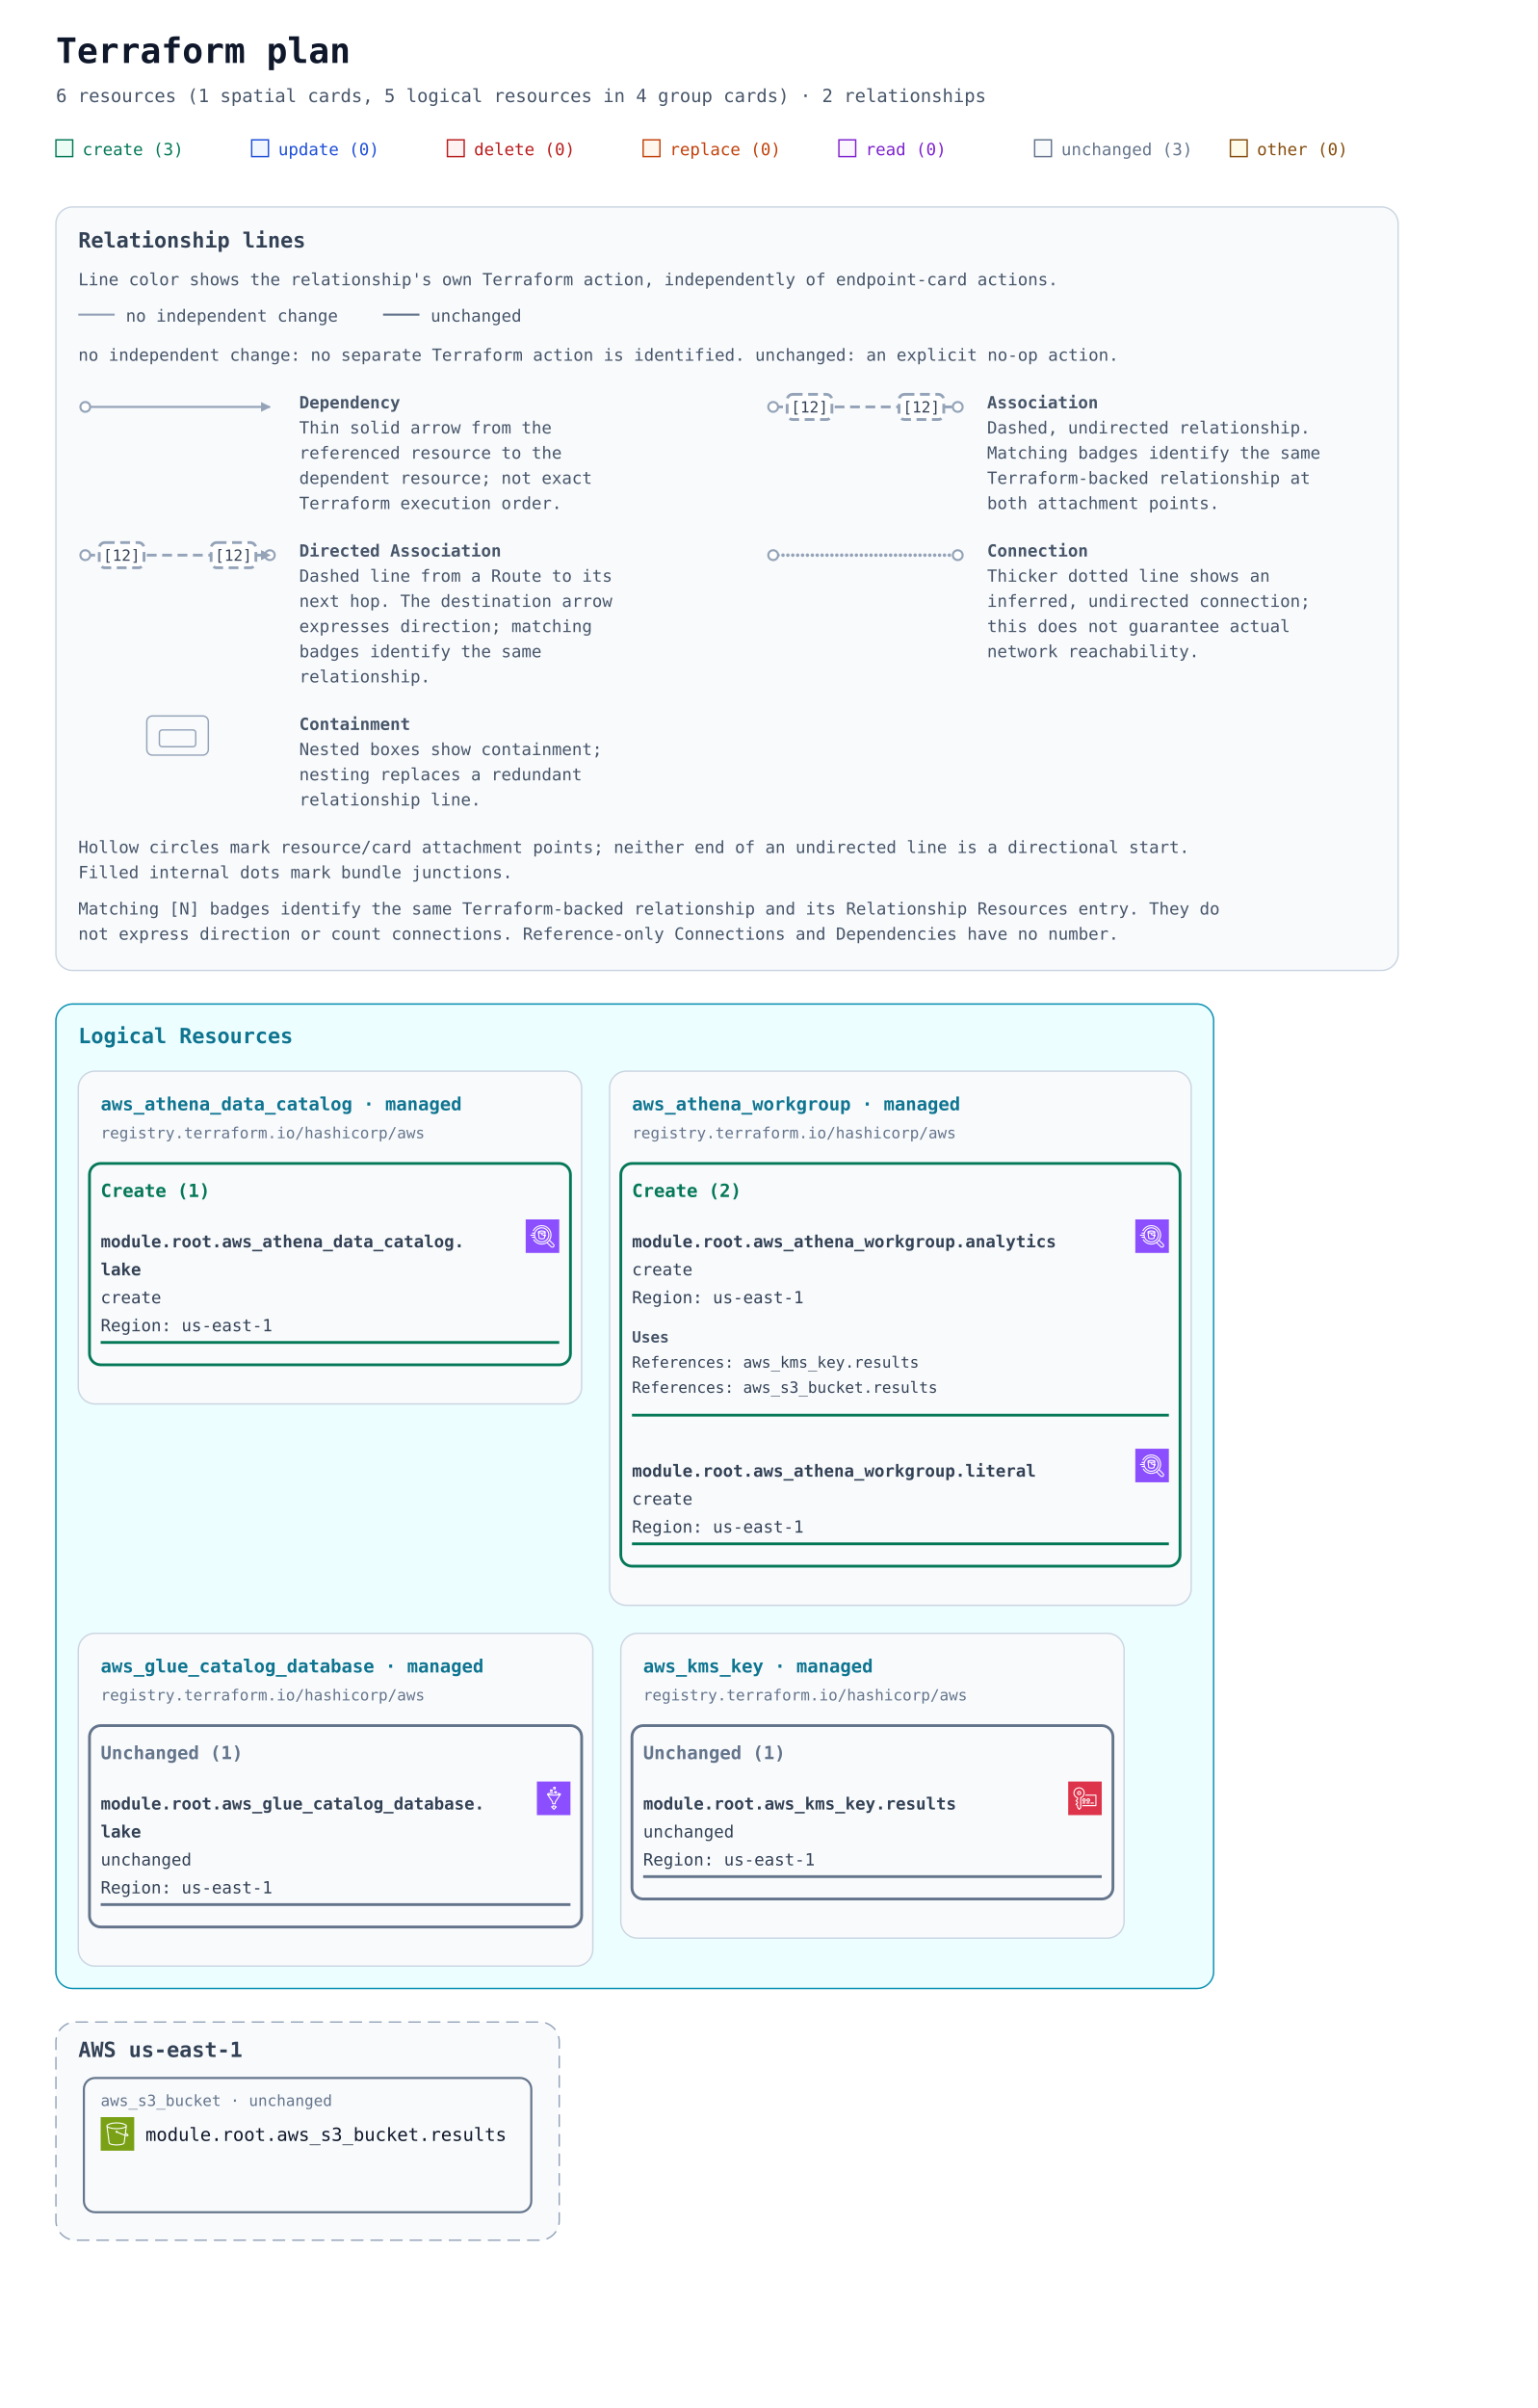
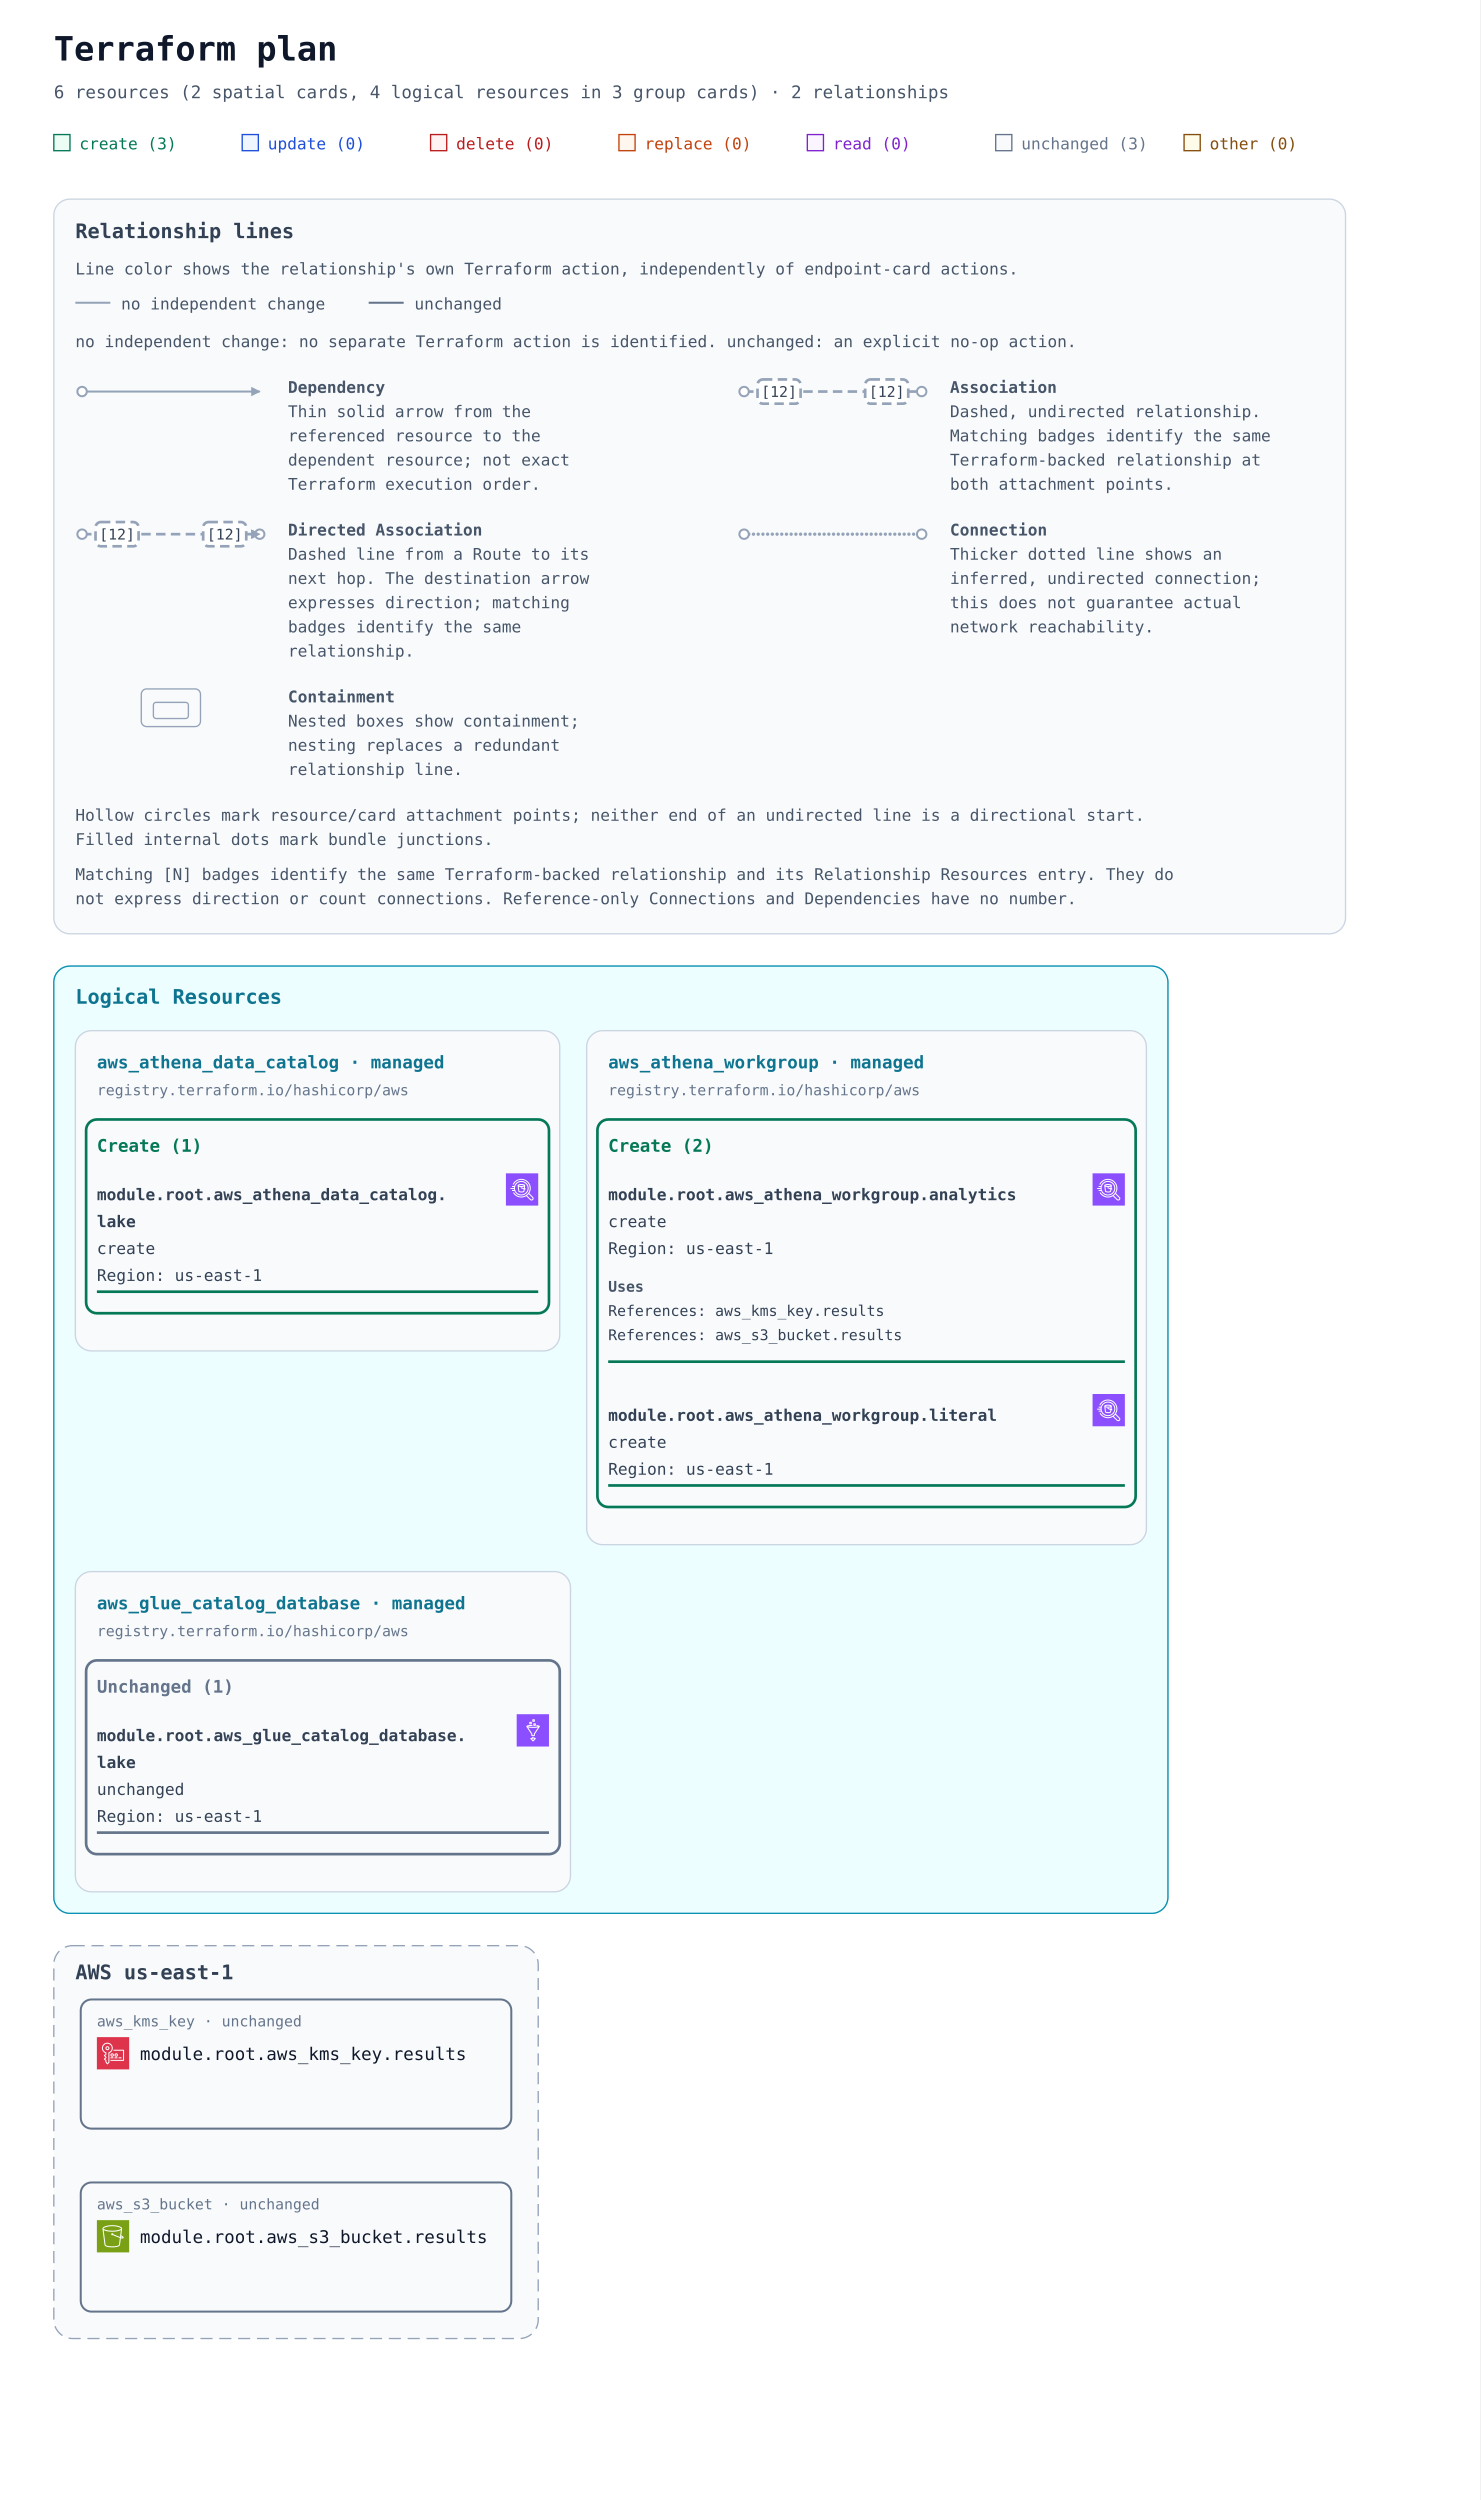
- <svg xmlns="http://www.w3.org/2000/svg" width="1100" height="1722" viewBox="0 0 1100 1722" role="img" aria-labelledby="title description">
+ <svg xmlns="http://www.w3.org/2000/svg" width="1100" height="1858" viewBox="0 0 1100 1858" role="img" aria-labelledby="title description">
  <defs>
    <marker id="arrow" viewBox="0 0 10 10" refX="9" refY="5" markerWidth="7" markerHeight="7" markerUnits="userSpaceOnUse" orient="auto-start-reverse">
      <path d="M 0 0 L 10 5 L 0 10 z" fill="#94a3b8" />
    </marker>
    <symbol id="planorama-icon-aws-athena" viewBox="0 0 64 64">
      <g>
        <g id="planorama-icon-aws-athena-local-49636f6e2d4172636869746563747572652f34382f417263685f416d617a6f6e2d417468656e615f3438" stroke="none" stroke-width="1" fill="none" fill-rule="evenodd">
          <g id="planorama-icon-aws-athena-local-49636f6e2d4172636869746563747572652d42472f34382f416e616c7974696373" fill="#8C4FFF">
            <rect id="planorama-icon-aws-athena-local-52656374616e676c65" x="0" y="0" width="64" height="64" />
          </g>
          <path d="M30.692,23.156 C33.655,23.156 35.534,23.746 36.114,24.152 C35.534,24.557 33.655,25.147 30.692,25.147 C27.729,25.147 25.85,24.557 25.27,24.152 C25.85,23.746 27.729,23.156 30.692,23.156 L30.692,23.156 Z M29.962,28.667 C29.962,28.321 30.248,28.04 30.597,28.04 C30.7,28.04 30.793,28.07 30.879,28.112 L30.317,29.222 C30.11,29.118 29.962,28.911 29.962,28.667 L29.962,28.667 Z M34.769,35.224 C34.405,35.496 33.236,36.098 31.196,36.098 C28.739,36.098 27.087,35.618 26.628,35.32 L25.451,26.417 C26.925,26.926 28.885,27.138 30.692,27.138 C32.499,27.138 34.459,26.926 35.933,26.417 L35.497,29.719 C34.42,29.314 33.13,28.761 31.884,28.175 C31.682,27.665 31.183,27.302 30.597,27.302 C29.834,27.302 29.215,27.915 29.215,28.667 C29.215,29.42 29.834,30.031 30.597,30.031 C30.737,30.031 30.872,30.004 30.999,29.965 C32.786,30.821 34.176,31.403 35.226,31.764 L34.769,35.224 Z M23.134,24.28 L24.64,35.683 C24.773,38.021 30.534,38.089 31.196,38.089 C34.347,38.089 36.579,36.87 36.736,35.728 L37.192,32.277 C37.394,32.304 37.578,32.322 37.733,32.322 C38.543,32.322 38.768,31.982 38.943,31.719 C39.117,31.455 39.169,31.132 39.088,30.809 C38.941,30.216 38.206,29.5 37.624,29.011 L38.25,24.28 L38.244,24.279 C38.247,24.236 38.259,24.196 38.259,24.152 C38.259,21.948 34.183,21.165 30.692,21.165 C27.201,21.165 23.125,21.948 23.125,24.152 C23.125,24.196 23.137,24.236 23.14,24.279 L23.134,24.28 Z M30.467,17.079 C37.421,17.079 43.079,22.66 43.079,29.522 C43.079,36.383 37.421,41.966 30.467,41.966 C23.513,41.966 17.855,36.383 17.855,29.522 C17.855,22.66 23.513,17.079 30.467,17.079 L30.467,17.079 Z M12.027,33.111 L12.027,35.102 L16.977,35.102 C19.194,40.299 24.405,43.957 30.467,43.957 C38.533,43.957 45.096,37.482 45.096,29.522 C45.096,21.562 38.533,15.088 30.467,15.088 C23.946,15.088 18.412,19.32 16.53,25.147 L12.027,25.147 L12.027,27.138 L16.054,27.138 C15.944,27.789 15.876,28.452 15.858,29.129 L9,29.129 L9,31.12 L15.932,31.12 C16.009,31.801 16.145,32.462 16.315,33.111 L12.027,33.111 Z M52.342,51.379 C51.522,52.188 50.101,52.194 49.281,51.386 L41.943,44.145 C43.099,43.262 44.151,42.257 45.068,41.137 L52.352,48.358 C52.759,48.761 52.983,49.297 52.982,49.868 C52.981,50.439 52.754,50.975 52.342,51.379 L52.342,51.379 Z M53.78,46.952 L46.261,39.495 C48.136,36.612 49.239,33.195 49.239,29.522 C49.239,19.309 40.818,11 30.467,11 C23.155,11 16.458,15.238 13.403,21.796 L15.236,22.628 C17.962,16.773 23.941,12.991 30.467,12.991 C39.706,12.991 47.221,20.407 47.221,29.522 C47.221,38.637 39.706,46.053 30.467,46.053 C24.414,46.053 18.813,42.814 15.847,37.6 L14.087,38.575 C17.409,44.415 23.686,48.044 30.467,48.044 C34.057,48.044 37.401,47.027 40.256,45.296 L47.856,52.794 C48.644,53.572 49.691,54 50.805,54 C51.924,54 52.977,53.569 53.766,52.788 C54.559,52.012 54.998,50.976 55,49.871 C55.002,48.768 54.568,47.73 53.78,46.952 L53.78,46.952 Z" id="planorama-icon-aws-athena-local-416d617a6f6e2d417468656e615f49636f6e5f34385f5371756964" fill="#FFFFFF" />
        </g>
      </g>
    </symbol>
    <symbol id="planorama-icon-aws-glue" viewBox="0 0 64 64">
      <g>
        <g id="planorama-icon-aws-glue-local-49636f6e2d4172636869746563747572652f34382f417263685f4157532d476c75655f3438" stroke="none" stroke-width="1" fill="none" fill-rule="evenodd">
          <g id="planorama-icon-aws-glue-local-49636f6e2d4172636869746563747572652d42472f34382f416e616c7974696373" fill="#8C4FFF">
            <rect id="planorama-icon-aws-glue-local-52656374616e676c65" x="0" y="0" width="64" height="64" />
          </g>
          <path d="M26.991,18.043 L27.99,18.043 L27.99,17.037 L26.991,17.037 L26.991,18.043 Z M24.993,19.048 L24.993,16.032 C24.993,15.477 25.44,15.027 25.992,15.027 L28.989,15.027 C29.541,15.027 29.987,15.477 29.987,16.032 L29.987,19.048 C29.987,19.603 29.541,20.053 28.989,20.053 L25.992,20.053 C25.44,20.053 24.993,19.603 24.993,19.048 L24.993,19.048 Z M32.984,13.016 L33.983,13.016 L33.983,12.011 L32.984,12.011 L32.984,13.016 Z M30.986,14.021 L30.986,11.005 C30.986,10.45 31.433,10 31.985,10 L34.982,10 C35.534,10 35.981,10.45 35.981,11.005 L35.981,14.021 C35.981,14.576 35.534,15.027 34.982,15.027 L31.985,15.027 C31.433,15.027 30.986,14.576 30.986,14.021 L30.986,14.021 Z M34.982,21.059 L35.981,21.059 L35.981,20.053 L34.982,20.053 L34.982,21.059 Z M33.983,18.043 L36.979,18.043 C37.532,18.043 37.978,18.493 37.978,19.048 L37.978,22.064 C37.978,22.619 37.532,23.07 36.979,23.07 L33.983,23.07 C33.43,23.07 32.984,22.619 32.984,22.064 L32.984,19.048 C32.984,18.493 33.43,18.043 33.983,18.043 L33.983,18.043 Z M23.621,26.479 C23.282,26.424 22.977,26.368 22.681,26.311 L30.818,38.597 C30.927,38.762 30.986,38.957 30.986,39.155 L30.986,41.438 C32.033,41.724 33.01,41.728 33.983,41.453 L33.983,39.155 C33.983,38.956 34.042,38.761 34.152,38.596 L42.315,26.31 C42.015,26.367 41.706,26.424 41.364,26.479 C38.919,26.867 35.684,27.089 32.485,27.089 C29.287,27.089 26.056,26.867 23.621,26.479 L23.621,26.479 Z M19.509,25.149 C19.168,24.844 19,24.496 19,24.082 C19,22.797 21.112,21.244 31.172,21.134 L31.193,23.145 C26.561,23.195 23.43,23.658 21.894,24.073 C23.656,24.55 27.41,25.078 32.485,25.078 C37.298,25.078 40.928,24.605 42.802,24.149 C41.975,23.957 40.746,23.736 39.004,23.522 L39.247,21.526 C45.492,22.294 46,23.138 46,24.082 C46,24.495 45.831,24.843 45.491,25.147 L35.981,39.461 L35.981,42.171 C35.981,42.581 35.733,42.951 35.354,43.104 C34.426,43.479 33.493,43.667 32.541,43.667 C31.598,43.667 30.636,43.483 29.642,43.114 C29.25,42.968 28.989,42.592 28.989,42.171 L28.989,39.46 L19.509,25.149 Z M37.896,47.805 C38.054,48.174 37.979,48.601 37.707,48.894 L33.212,53.685 C33.022,53.886 32.759,54 32.485,54 C32.21,54 31.947,53.886 31.757,53.685 L27.263,48.894 C26.99,48.601 26.915,48.174 27.073,47.805 C27.231,47.436 27.591,47.198 27.99,47.198 L29.987,47.198 L29.987,45.187 L31.985,45.187 L31.985,48.203 C31.985,48.758 31.539,49.209 30.986,49.209 L30.306,49.209 L32.485,51.531 L34.663,49.209 L33.983,49.209 C33.43,49.209 32.984,48.758 32.984,48.203 L32.984,45.187 L34.982,45.187 L34.982,47.198 L36.979,47.198 C37.378,47.198 37.738,47.436 37.896,47.805 L37.896,47.805 Z" id="planorama-icon-aws-glue-local-4157532d476c75655f49636f6e5f34385f5371756964" fill="#FFFFFF" />
        </g>
      </g>
    </symbol>
    <symbol id="planorama-icon-aws-kms" viewBox="0 0 64 64">
      <g>
        <g id="planorama-icon-aws-kms-local-49636f6e2d4172636869746563747572652f34382f417263685f4157532d4b65792d4d616e6167656d656e742d536572766963655f3438" stroke="none" stroke-width="1" fill="none" fill-rule="evenodd">
          <g id="planorama-icon-aws-kms-local-49636f6e2d4172636869746563747572652d42472f34382f53656375726974792d4964656e746974792d436f6d706c69616e6365" fill="#DD344C">
            <rect id="planorama-icon-aws-kms-local-52656374616e676c65" x="0" y="0" width="64" height="64" />
          </g>
          <path d="M42.841,41.997 L48.841,41.997 L48.841,39.997 L42.841,39.997 L42.841,41.997 Z M34.841,41.997 L40.841,41.997 L40.841,39.997 L34.841,39.997 L34.841,41.997 Z M26.841,41.997 L32.841,41.997 L32.841,39.997 L26.841,39.997 L26.841,41.997 Z M36.841,35.497 C36.841,34.67 37.514,33.997 38.341,33.997 C39.169,33.997 39.841,34.67 39.841,35.497 C39.841,36.324 39.169,36.997 38.341,36.997 C37.514,36.997 36.841,36.324 36.841,35.497 L36.841,35.497 Z M41.841,35.497 C41.841,33.567 40.271,31.997 38.341,31.997 C36.412,31.997 34.841,33.567 34.841,35.497 C34.841,37.427 36.412,38.997 38.341,38.997 C40.271,38.997 41.841,37.427 41.841,35.497 L41.841,35.497 Z M30.341,36.997 C29.514,36.997 28.841,36.324 28.841,35.497 C28.841,34.67 29.514,33.997 30.341,33.997 C31.169,33.997 31.841,34.67 31.841,35.497 C31.841,36.324 31.169,36.997 30.341,36.997 L30.341,36.997 Z M30.341,31.997 C28.412,31.997 26.841,33.567 26.841,35.497 C26.841,37.427 28.412,38.997 30.341,38.997 C32.271,38.997 33.841,37.427 33.841,35.497 C33.841,33.567 32.271,31.997 30.341,31.997 L30.341,31.997 Z M53.841,25.997 L53.841,45.997 C53.841,46.549 53.394,46.997 52.841,46.997 L26.841,46.997 L26.841,44.997 L51.841,44.997 L51.841,26.997 L32.841,26.997 L32.841,24.997 L52.841,24.997 C53.394,24.997 53.841,25.445 53.841,25.997 L53.841,25.997 Z M20.904,23.892 C19.813,23.892 18.925,23.004 18.925,21.913 C18.925,20.822 19.813,19.934 20.904,19.934 C21.995,19.934 22.882,20.822 22.882,21.913 C22.882,23.004 21.995,23.892 20.904,23.892 L20.904,23.892 Z M20.904,17.934 C18.711,17.934 16.925,19.719 16.925,21.913 C16.925,24.107 18.711,25.892 20.904,25.892 C23.097,25.892 24.882,24.107 24.882,21.913 C24.882,19.719 23.097,17.934 20.904,17.934 L20.904,17.934 Z M23.534,30.046 C23.121,30.179 22.841,30.563 22.841,30.997 L22.841,49.577 L20.902,51.476 L18.841,48.669 L18.841,46.039 C18.841,45.747 18.713,45.468 18.49,45.278 L16.384,43.486 L18.49,41.695 C18.713,41.505 18.841,41.226 18.841,40.933 L18.841,39.231 C18.841,38.938 18.713,38.659 18.49,38.469 L16.384,36.678 L18.49,34.886 C18.713,34.696 18.841,34.417 18.841,34.124 L18.841,30.997 C18.841,30.561 18.559,30.175 18.143,30.044 C13.763,28.656 11.257,24.391 12.185,19.902 C12.856,16.656 15.351,14.054 18.544,13.271 C21.262,12.603 24.053,13.186 26.196,14.867 C28.338,16.546 29.565,19.068 29.565,21.784 C29.565,25.558 27.141,28.878 23.534,30.046 L23.534,30.046 Z M31.565,21.784 C31.565,18.45 30.058,15.354 27.43,13.293 C24.802,11.231 21.391,10.514 18.067,11.329 C14.13,12.294 11.052,15.5 10.226,19.497 C9.156,24.678 11.976,29.795 16.841,31.703 L16.841,33.663 L14.193,35.916 C13.97,36.106 13.841,36.385 13.841,36.678 C13.841,36.971 13.97,37.249 14.193,37.439 L16.841,39.693 L16.841,40.471 L14.193,42.725 C13.97,42.914 13.841,43.193 13.841,43.486 C13.841,43.779 13.97,44.058 14.193,44.248 L16.841,46.501 L16.841,48.997 C16.841,49.21 16.91,49.417 17.036,49.589 L19.972,53.589 C20.143,53.822 20.408,53.97 20.697,53.994 C20.724,53.996 20.751,53.997 20.778,53.997 C21.039,53.997 21.29,53.895 21.477,53.711 L24.541,50.711 C24.733,50.523 24.841,50.266 24.841,49.997 L24.841,31.698 C28.892,30.079 31.565,26.182 31.565,21.784 L31.565,21.784 Z" id="planorama-icon-aws-kms-local-4157532d4b65792d4d616e6167656d656e742d536572766963655f49636f6e5f34385f5371756964" fill="#FFFFFF" />
        </g>
      </g>
    </symbol>
    <symbol id="planorama-icon-aws-s3" viewBox="0 0 64 64">
      <g>
        <g id="planorama-icon-aws-s3-local-49636f6e2d4172636869746563747572652f34382f417263685f416d617a6f6e2d53696d706c652d53746f726167652d536572766963655f3438" stroke="none" stroke-width="1" fill="none" fill-rule="evenodd">
          <g id="planorama-icon-aws-s3-local-49636f6e2d4172636869746563747572652d42472f34382f53746f72616765" fill="#7AA116">
            <rect id="planorama-icon-aws-s3-local-52656374616e676c65" x="0" y="0" width="64" height="64" />
          </g>
          <g id="planorama-icon-aws-s3-local-49636f6e2d536572766963652f34382f416d617a6f6e2d53696d706c652d53746f726167652d536572766963655f3438" transform="translate(10.9998, 10.0002)" fill="#FFFFFF">
            <path d="M36.759,23.948 L36.993,22.131 C39.166,23.385 39.842,24.121 40.037,24.424 C39.713,24.485 38.832,24.509 36.759,23.948 L36.759,23.948 Z M19.5,11 C9.125,11 2.382,8.488 2,6.696 L2,6.511 C2.349,5.392 8.14,2 19.5,2 C30.84,2 36.632,5.381 37,6.505 L37,6.616 C36.724,8.446 29.961,11 19.5,11 L19.5,11 Z M34.818,23.362 C30.053,21.797 23.912,18.979 21.594,17.888 C21.535,16.786 20.628,15.906 19.512,15.906 C18.358,15.906 17.418,16.845 17.418,18 C17.418,19.154 18.358,20.094 19.512,20.094 C19.969,20.094 20.389,19.942 20.733,19.693 C23.132,20.822 29.619,23.798 34.558,25.38 L32.837,38.724 C32.583,40.352 27.919,42 19.497,42 C11.072,42 6.405,40.352 6.155,38.751 L2.435,9.814 C5.945,11.915 12.749,13 19.5,13 C26.25,13 33.054,11.915 36.565,9.815 L34.818,23.362 Z M39,6.5 C39,3.431 30.661,0 19.5,0 C8.339,0 -3.55271368e-15,3.431 -3.55271368e-15,6.5 L-3.55271368e-15,7.043 L4.174,39.033 C4.875,43.516 15.123,44 19.497,44 C23.869,44 34.113,43.516 34.818,39.007 L36.501,25.947 C37.778,26.279 38.812,26.456 39.616,26.455 C40.606,26.455 41.273,26.203 41.697,25.697 C42.047,25.281 42.185,24.756 42.085,24.221 C41.857,23 40.403,21.712 37.37,20.044 L37.27,19.989 L39,7.044 L39,6.5 Z" id="planorama-icon-aws-s3-local-416d617a6f6e2d53696d706c652d53746f726167652d536572766963652d49636f6e5f34385f5371756964" />
          </g>
        </g>
      </g>
    </symbol>
  </defs>
  <rect width="100%" height="100%" fill="#ffffff" />
  <g font-family="ui-monospace, SFMono-Regular, Consolas, monospace">
    <text x="40" y="45" font-size="25" font-weight="700" fill="#0f172a">Terraform plan</text>
-     <text x="40" y="73" font-size="13" fill="#475569">6 resources (1 spatial cards, 5 logical resources in 4 group cards) · 2 relationships</text>
+     <text x="40" y="73" font-size="13" fill="#475569">6 resources (2 spatial cards, 4 logical resources in 3 group cards) · 2 relationships</text>
    <rect x="40" y="100" width="12" height="12" fill="#ecfdf5" stroke="#047857" />
    <text x="59" y="111" font-size="12" fill="#047857">create (3)</text>
    <rect x="180" y="100" width="12" height="12" fill="#eff6ff" stroke="#1d4ed8" />
    <text x="199" y="111" font-size="12" fill="#1d4ed8">update (0)</text>
    <rect x="320" y="100" width="12" height="12" fill="#fef2f2" stroke="#b91c1c" />
    <text x="339" y="111" font-size="12" fill="#b91c1c">delete (0)</text>
    <rect x="460" y="100" width="12" height="12" fill="#fff7ed" stroke="#c2410c" />
    <text x="479" y="111" font-size="12" fill="#c2410c">replace (0)</text>
    <rect x="600" y="100" width="12" height="12" fill="#faf5ff" stroke="#7e22ce" />
    <text x="619" y="111" font-size="12" fill="#7e22ce">read (0)</text>
    <rect x="740" y="100" width="12" height="12" fill="#f8fafc" stroke="#64748b" />
    <text x="759" y="111" font-size="12" fill="#64748b">unchanged (3)</text>
    <rect x="880" y="100" width="12" height="12" fill="#fefce8" stroke="#854d0e" />
    <text x="899" y="111" font-size="12" fill="#854d0e">other (0)</text>
    <g id="relationship-legend" font-size="12" fill="#475569" transform="translate(40 148)">
      <rect width="960" height="546" rx="12" fill="#f8fafc" stroke="#cbd5e1" />
      <text x="16" y="29" font-size="15" font-weight="700" fill="#334155">Relationship lines</text>
      <text x="16" y="56">Line color shows the relationship's own Terraform action, independently of endpoint-card actions.</text>
      <path data-legend-action="none" d="M 16 77 H 42" fill="none" stroke="#94a3b8" stroke-width="1.5" />
      <text x="50" y="82">no independent change</text>
      <path data-legend-action="unchanged" d="M 234 77 H 260" fill="none" stroke="#64748b" stroke-width="1.5" />
      <text x="268" y="82">unchanged</text>
      <text x="16" y="110">no independent change: no separate Terraform action is identified. unchanged: an explicit no-op action.</text>
      <g data-legend-entry="dependency" transform="translate(0 132)">
        <g data-legend-sample="dependency">
          <path data-legend-kind="dependency" data-directionality="directed" d="M 21 11 H 153" fill="none" stroke="#94a3b8" stroke-width="1.5" marker-end="url(#arrow)" />
          <circle data-legend-endpoint="source" cx="21" cy="11" r="3.5" fill="#ffffff" stroke="#94a3b8" stroke-width="1.5" />
        </g>
        <text x="174" y="12" font-weight="700">Dependency</text>
        <text x="174" y="30">Thin solid arrow from the</text>
        <text x="174" y="48">referenced resource to the</text>
        <text x="174" y="66">dependent resource; not exact</text>
        <text x="174" y="84">Terraform execution order.</text>
      </g>
      <g data-legend-entry="association" transform="translate(492 132)">
        <g data-legend-sample="association">
          <path data-legend-kind="association" data-directionality="undirected" d="M 21 11 H 153" fill="none" stroke="#94a3b8" stroke-width="2" stroke-dasharray="7 4" />
          <circle data-legend-endpoint="source" cx="21" cy="11" r="3.5" fill="#ffffff" stroke="#94a3b8" stroke-width="1.5" />
          <circle data-legend-endpoint="target" cx="153" cy="11" r="3.5" fill="#ffffff" stroke="#94a3b8" stroke-width="1.5" />
          <g data-legend-badge="source">
            <rect x="31" y="2" width="32" height="18" rx="4" fill="#ffffff" stroke="#94a3b8" stroke-width="2" stroke-dasharray="7 4" />
            <text x="47" y="15" text-anchor="middle" font-size="11" fill="#334155">[12]</text>
          </g>
          <g data-legend-badge="target">
            <rect x="111" y="2" width="32" height="18" rx="4" fill="#ffffff" stroke="#94a3b8" stroke-width="2" stroke-dasharray="7 4" />
            <text x="127" y="15" text-anchor="middle" font-size="11" fill="#334155">[12]</text>
          </g>
        </g>
        <text x="174" y="12" font-weight="700">Association</text>
        <text x="174" y="30">Dashed, undirected relationship.</text>
        <text x="174" y="48">Matching badges identify the same</text>
        <text x="174" y="66">Terraform-backed relationship at</text>
        <text x="174" y="84">both attachment points.</text>
      </g>
      <g data-legend-entry="directed-association" transform="translate(0 238)">
        <g data-legend-sample="directed-association">
          <path data-legend-kind="directed-association" data-directionality="directed" d="M 21 11 H 153" fill="none" stroke="#94a3b8" stroke-width="2" stroke-dasharray="7 4" marker-end="url(#arrow)" />
          <circle data-legend-endpoint="source" cx="21" cy="11" r="3.5" fill="#ffffff" stroke="#94a3b8" stroke-width="1.5" />
          <circle data-legend-endpoint="target" cx="153" cy="11" r="3.5" fill="#ffffff" stroke="#94a3b8" stroke-width="1.5" />
          <path data-legend-arrow="true" d="M 146.7 7.5 L 153.7 11 L 146.7 14.5 Z" fill="#94a3b8" />
          <g data-legend-badge="source">
            <rect x="31" y="2" width="32" height="18" rx="4" fill="#ffffff" stroke="#94a3b8" stroke-width="2" stroke-dasharray="7 4" />
            <text x="47" y="15" text-anchor="middle" font-size="11" fill="#334155">[12]</text>
          </g>
          <g data-legend-badge="target">
            <rect x="111" y="2" width="32" height="18" rx="4" fill="#ffffff" stroke="#94a3b8" stroke-width="2" stroke-dasharray="7 4" />
            <text x="127" y="15" text-anchor="middle" font-size="11" fill="#334155">[12]</text>
          </g>
        </g>
        <text x="174" y="12" font-weight="700">Directed Association</text>
        <text x="174" y="30">Dashed line from a Route to its</text>
        <text x="174" y="48">next hop. The destination arrow</text>
        <text x="174" y="66">expresses direction; matching</text>
        <text x="174" y="84">badges identify the same</text>
        <text x="174" y="102">relationship.</text>
      </g>
      <g data-legend-entry="connection" transform="translate(492 238)">
        <g data-legend-sample="connection">
          <path data-legend-kind="connection" data-directionality="undirected" d="M 21 11 H 153" fill="none" stroke="#94a3b8" stroke-width="2.5" stroke-dasharray="0 3.5" stroke-linecap="round" />
          <circle data-legend-endpoint="source" cx="21" cy="11" r="3.5" fill="#ffffff" stroke="#94a3b8" stroke-width="1.5" />
          <circle data-legend-endpoint="target" cx="153" cy="11" r="3.5" fill="#ffffff" stroke="#94a3b8" stroke-width="1.5" />
        </g>
        <text x="174" y="12" font-weight="700">Connection</text>
        <text x="174" y="30">Thicker dotted line shows an</text>
        <text x="174" y="48">inferred, undirected connection;</text>
        <text x="174" y="66">this does not guarantee actual</text>
        <text x="174" y="84">network reachability.</text>
      </g>
      <g data-legend-entry="containment" transform="translate(0 362)">
        <g data-legend-sample="containment">
          <g data-legend-kind="containment" fill="none" stroke="#94a3b8">
            <rect x="65" y="2" width="44" height="28" rx="4" />
            <rect x="74" y="12" width="26" height="12" rx="2" />
          </g>
        </g>
        <text x="174" y="12" font-weight="700">Containment</text>
        <text x="174" y="30">Nested boxes show containment;</text>
        <text x="174" y="48">nesting replaces a redundant</text>
        <text x="174" y="66">relationship line.</text>
      </g>
      <text x="16" y="462">Hollow circles mark resource/card attachment points; neither end of an undirected line is a directional start.</text>
      <text x="16" y="480">Filled internal dots mark bundle junctions.</text>
      <text x="16" y="506">Matching [N] badges identify the same Terraform-backed relationship and its Relationship Resources entry. They do</text>
      <text x="16" y="524">not express direction or count connections. Reference-only Connections and Dependencies have no number.</text>
    </g>
    <g transform="translate(0 558)">
      <g data-annotation-area="true">
        <g data-annotation-card="true" transform="translate(40 160)">
          <rect width="828" height="704" rx="12" fill="#f8fafc" stroke="#cbd5e1" />
          <g data-annotation-section="Logical Resources">
            <rect width="828" height="704" rx="12" fill="#ecfeff" stroke="#0891b2" />
            <text x="16" y="28" font-size="15" font-weight="700" fill="#0e7490">Logical Resources</text>
            <g data-annotation-card="true" transform="translate(16 48)">
              <rect width="360" height="238" rx="12" fill="#f8fafc" stroke="#cbd5e1" />
              <g data-logical-group="true" data-provider-source="registry.terraform.io/hashicorp/aws" data-resource-type="aws_athena_data_catalog" data-mode="managed">
                <text x="16" y="28" font-size="13" font-weight="700" fill="#0e7490">aws_athena_data_catalog · managed</text>
                <text x="16" y="48" font-size="11" fill="#64748b">registry.terraform.io/hashicorp/aws</text>
                <g data-action-section="create">
                  <rect x="8" y="66" width="344" height="144" rx="8" fill="none" stroke="#047857" stroke-width="2" />
                  <text x="16" y="90" font-size="13" font-weight="700" fill="#047857">Create (1)</text>
                  <g id="resource-6177735f617468656e615f646174615f636174616c6f672e6c616b65-current" data-architecture-id="terraform:6177735f617468656e615f646174615f636174616c6f672e6c616b65-current" data-entity-kind="terraform" data-placement="logical" data-terraform-address="aws_athena_data_catalog.lake" data-qualified-address="module.root.aws_athena_data_catalog.lake" data-mode="managed" transform="translate(0 98)">
                    <use href="#planorama-icon-aws-athena" x="320" y="8" width="24" height="24" aria-hidden="true" />
                    <text x="16" y="28" font-size="12" fill="#334155" xml:space="preserve" font-weight="700">module.root.aws_athena_data_catalog.</text>
                    <text x="16" y="48" font-size="12" fill="#334155" xml:space="preserve" font-weight="700">lake</text>
                    <text x="16" y="68" font-size="12" fill="#334155" xml:space="preserve">create</text>
                    <text x="16" y="88" font-size="12" fill="#334155" xml:space="preserve">Region: us-east-1</text>
                    <line data-resource-underline="true" x1="16" y1="96" x2="344" y2="96" stroke="#047857" stroke-width="2" />
                  </g>
                </g>
              </g>
            </g>
            <g data-annotation-card="true" transform="translate(396 48)">
              <rect width="416" height="382" rx="12" fill="#f8fafc" stroke="#cbd5e1" />
              <g data-logical-group="true" data-provider-source="registry.terraform.io/hashicorp/aws" data-resource-type="aws_athena_workgroup" data-mode="managed">
                <text x="16" y="28" font-size="13" font-weight="700" fill="#0e7490">aws_athena_workgroup · managed</text>
                <text x="16" y="48" font-size="11" fill="#64748b">registry.terraform.io/hashicorp/aws</text>
                <g data-action-section="create">
                  <rect x="8" y="66" width="400" height="288" rx="8" fill="none" stroke="#047857" stroke-width="2" />
                  <text x="16" y="90" font-size="13" font-weight="700" fill="#047857">Create (2)</text>
                  <g id="resource-6177735f617468656e615f776f726b67726f75702e616e616c7974696373-current" data-architecture-id="terraform:6177735f617468656e615f776f726b67726f75702e616e616c7974696373-current" data-entity-kind="terraform" data-placement="logical" data-terraform-address="aws_athena_workgroup.analytics" data-qualified-address="module.root.aws_athena_workgroup.analytics" data-mode="managed" transform="translate(0 98)">
                    <use href="#planorama-icon-aws-athena" x="376" y="8" width="24" height="24" aria-hidden="true" />
                    <text x="16" y="28" font-size="12" fill="#334155" xml:space="preserve" font-weight="700">module.root.aws_athena_workgroup.analytics</text>
                    <text x="16" y="48" font-size="12" fill="#334155" xml:space="preserve">create</text>
                    <text x="16" y="68" font-size="12" fill="#334155" xml:space="preserve">Region: us-east-1</text>
                    <g data-resource-references="true">
                      <text x="16" y="96" font-size="11" font-weight="700" fill="#475569">Uses</text>
                      <a href="#resource-6177735f6b6d735f6b65792e726573756c7473-current" data-reference-attribute="configuration.result_configuration.encryption_configuration.kms_key_arn">
                        <text x="16" y="114" font-size="11" fill="#334155" xml:space="preserve">References: aws_kms_key.results</text>
                      </a>
                      <a href="#resource-6177735f73335f6275636b65742e726573756c7473-current" data-reference-attribute="configuration.result_configuration.output_location">
                        <text x="16" y="132" font-size="11" fill="#334155" xml:space="preserve">References: aws_s3_bucket.results</text>
                      </a>
                    </g>
                    <line data-resource-underline="true" x1="16" y1="148" x2="400" y2="148" stroke="#047857" stroke-width="2" />
                  </g>
                  <g id="resource-6177735f617468656e615f776f726b67726f75702e6c69746572616c-current" data-architecture-id="terraform:6177735f617468656e615f776f726b67726f75702e6c69746572616c-current" data-entity-kind="terraform" data-placement="logical" data-terraform-address="aws_athena_workgroup.literal" data-qualified-address="module.root.aws_athena_workgroup.literal" data-mode="managed" transform="translate(0 262)">
                    <use href="#planorama-icon-aws-athena" x="376" y="8" width="24" height="24" aria-hidden="true" />
                    <text x="16" y="28" font-size="12" fill="#334155" xml:space="preserve" font-weight="700">module.root.aws_athena_workgroup.literal</text>
                    <text x="16" y="48" font-size="12" fill="#334155" xml:space="preserve">create</text>
                    <text x="16" y="68" font-size="12" fill="#334155" xml:space="preserve">Region: us-east-1</text>
                    <line data-resource-underline="true" x1="16" y1="76" x2="400" y2="76" stroke="#047857" stroke-width="2" />
                  </g>
                </g>
              </g>
            </g>
            <g data-annotation-card="true" transform="translate(16 450)">
              <rect width="368" height="238" rx="12" fill="#f8fafc" stroke="#cbd5e1" />
              <g data-logical-group="true" data-provider-source="registry.terraform.io/hashicorp/aws" data-resource-type="aws_glue_catalog_database" data-mode="managed">
                <text x="16" y="28" font-size="13" font-weight="700" fill="#0e7490">aws_glue_catalog_database · managed</text>
                <text x="16" y="48" font-size="11" fill="#64748b">registry.terraform.io/hashicorp/aws</text>
                <g data-action-section="unchanged">
                  <rect x="8" y="66" width="352" height="144" rx="8" fill="none" stroke="#64748b" stroke-width="2" />
                  <text x="16" y="90" font-size="13" font-weight="700" fill="#64748b">Unchanged (1)</text>
                  <g id="resource-6177735f676c75655f636174616c6f675f64617461626173652e6c616b65-current" data-architecture-id="terraform:6177735f676c75655f636174616c6f675f64617461626173652e6c616b65-current" data-entity-kind="terraform" data-placement="logical" data-terraform-address="aws_glue_catalog_database.lake" data-qualified-address="module.root.aws_glue_catalog_database.lake" data-mode="managed" transform="translate(0 98)">
                    <use href="#planorama-icon-aws-glue" x="328" y="8" width="24" height="24" aria-hidden="true" />
                    <text x="16" y="28" font-size="12" fill="#334155" xml:space="preserve" font-weight="700">module.root.aws_glue_catalog_database.</text>
                    <text x="16" y="48" font-size="12" fill="#334155" xml:space="preserve" font-weight="700">lake</text>
                    <text x="16" y="68" font-size="12" fill="#334155" xml:space="preserve">unchanged</text>
                    <text x="16" y="88" font-size="12" fill="#334155" xml:space="preserve">Region: us-east-1</text>
                    <line data-resource-underline="true" x1="16" y1="96" x2="352" y2="96" stroke="#64748b" stroke-width="2" />
                  </g>
                </g>
              </g>
            </g>
-             <g data-annotation-card="true" transform="translate(404 450)">
-               <rect width="360" height="218" rx="12" fill="#f8fafc" stroke="#cbd5e1" />
-               <g data-logical-group="true" data-provider-source="registry.terraform.io/hashicorp/aws" data-resource-type="aws_kms_key" data-mode="managed">
-                 <text x="16" y="28" font-size="13" font-weight="700" fill="#0e7490">aws_kms_key · managed</text>
-                 <text x="16" y="48" font-size="11" fill="#64748b">registry.terraform.io/hashicorp/aws</text>
-                 <g data-action-section="unchanged">
-                   <rect x="8" y="66" width="344" height="124" rx="8" fill="none" stroke="#64748b" stroke-width="2" />
-                   <text x="16" y="90" font-size="13" font-weight="700" fill="#64748b">Unchanged (1)</text>
-                   <g id="resource-6177735f6b6d735f6b65792e726573756c7473-current" data-architecture-id="terraform:6177735f6b6d735f6b65792e726573756c7473-current" data-entity-kind="terraform" data-placement="logical" data-terraform-address="aws_kms_key.results" data-qualified-address="module.root.aws_kms_key.results" data-mode="managed" transform="translate(0 98)">
-                     <use href="#planorama-icon-aws-kms" x="320" y="8" width="24" height="24" aria-hidden="true" />
-                     <text x="16" y="28" font-size="12" fill="#334155" xml:space="preserve" font-weight="700">module.root.aws_kms_key.results</text>
-                     <text x="16" y="48" font-size="12" fill="#334155" xml:space="preserve">unchanged</text>
-                     <text x="16" y="68" font-size="12" fill="#334155" xml:space="preserve">Region: us-east-1</text>
-                     <line data-resource-underline="true" x1="16" y1="76" x2="344" y2="76" stroke="#64748b" stroke-width="2" />
-                   </g>
-                 </g>
-               </g>
-             </g>
          </g>
        </g>
      </g>
      <g data-architecture="true" transform="translate(0 728)">
        <g data-deployment-scope="true" data-scope-provider="AWS" data-region="us-east-1">
-           <rect x="40" y="160" width="360" height="156" rx="14" fill="#f8fafc" stroke="#94a3b8" stroke-dasharray="9 5" />
+           <rect x="40" y="160" width="360" height="292" rx="14" fill="#f8fafc" stroke="#94a3b8" stroke-dasharray="9 5" />
          <text x="56" y="185" font-size="15" font-weight="700" fill="#334155">AWS us-east-1</text>
        </g>
        <g data-edge-kind="dependency" data-source="resource-6177735f6b6d735f6b65792e726573756c7473-current" data-target="resource-6177735f617468656e615f776f726b67726f75702e616e616c7974696373-current" />
        <g data-edge-kind="dependency" data-source="resource-6177735f73335f6275636b65742e726573756c7473-current" data-target="resource-6177735f617468656e615f776f726b67726f75702e616e616c7974696373-current" />
+         <g id="resource-6177735f6b6d735f6b65792e726573756c7473-current" data-architecture-id="terraform:6177735f6b6d735f6b65792e726573756c7473-current" data-qualified-address="module.root.aws_kms_key.results" data-terraform-address="aws_kms_key.results">
+           <rect x="60" y="200" width="320" height="96" rx="8" fill="#f8fafc" stroke="#64748b" stroke-width="1.5" data-mode="managed" />
+           <text x="72" y="220" font-size="11" fill="#64748b">aws_kms_key · unchanged</text>
+           <use href="#planorama-icon-aws-kms" x="72" y="228" width="24" height="24" aria-hidden="true" />
+           <text x="104" y="245" font-size="13" fill="#0f172a" xml:space="preserve">module.root.aws_kms_key.results</text>
+         </g>
        <g id="resource-6177735f73335f6275636b65742e726573756c7473-current" data-architecture-id="terraform:6177735f73335f6275636b65742e726573756c7473-current" data-qualified-address="module.root.aws_s3_bucket.results" data-terraform-address="aws_s3_bucket.results">
-           <rect x="60" y="200" width="320" height="96" rx="8" fill="#f8fafc" stroke="#64748b" stroke-width="1.5" data-mode="managed" />
-           <text x="72" y="220" font-size="11" fill="#64748b">aws_s3_bucket · unchanged</text>
-           <use href="#planorama-icon-aws-s3" x="72" y="228" width="24" height="24" aria-hidden="true" />
-           <text x="104" y="245" font-size="13" fill="#0f172a" xml:space="preserve">module.root.aws_s3_bucket.results</text>
+           <rect x="60" y="336" width="320" height="96" rx="8" fill="#f8fafc" stroke="#64748b" stroke-width="1.5" data-mode="managed" />
+           <text x="72" y="356" font-size="11" fill="#64748b">aws_s3_bucket · unchanged</text>
+           <use href="#planorama-icon-aws-s3" x="72" y="364" width="24" height="24" aria-hidden="true" />
+           <text x="104" y="381" font-size="13" fill="#0f172a" xml:space="preserve">module.root.aws_s3_bucket.results</text>
        </g>
      </g>
    </g>
  </g>
</svg>
